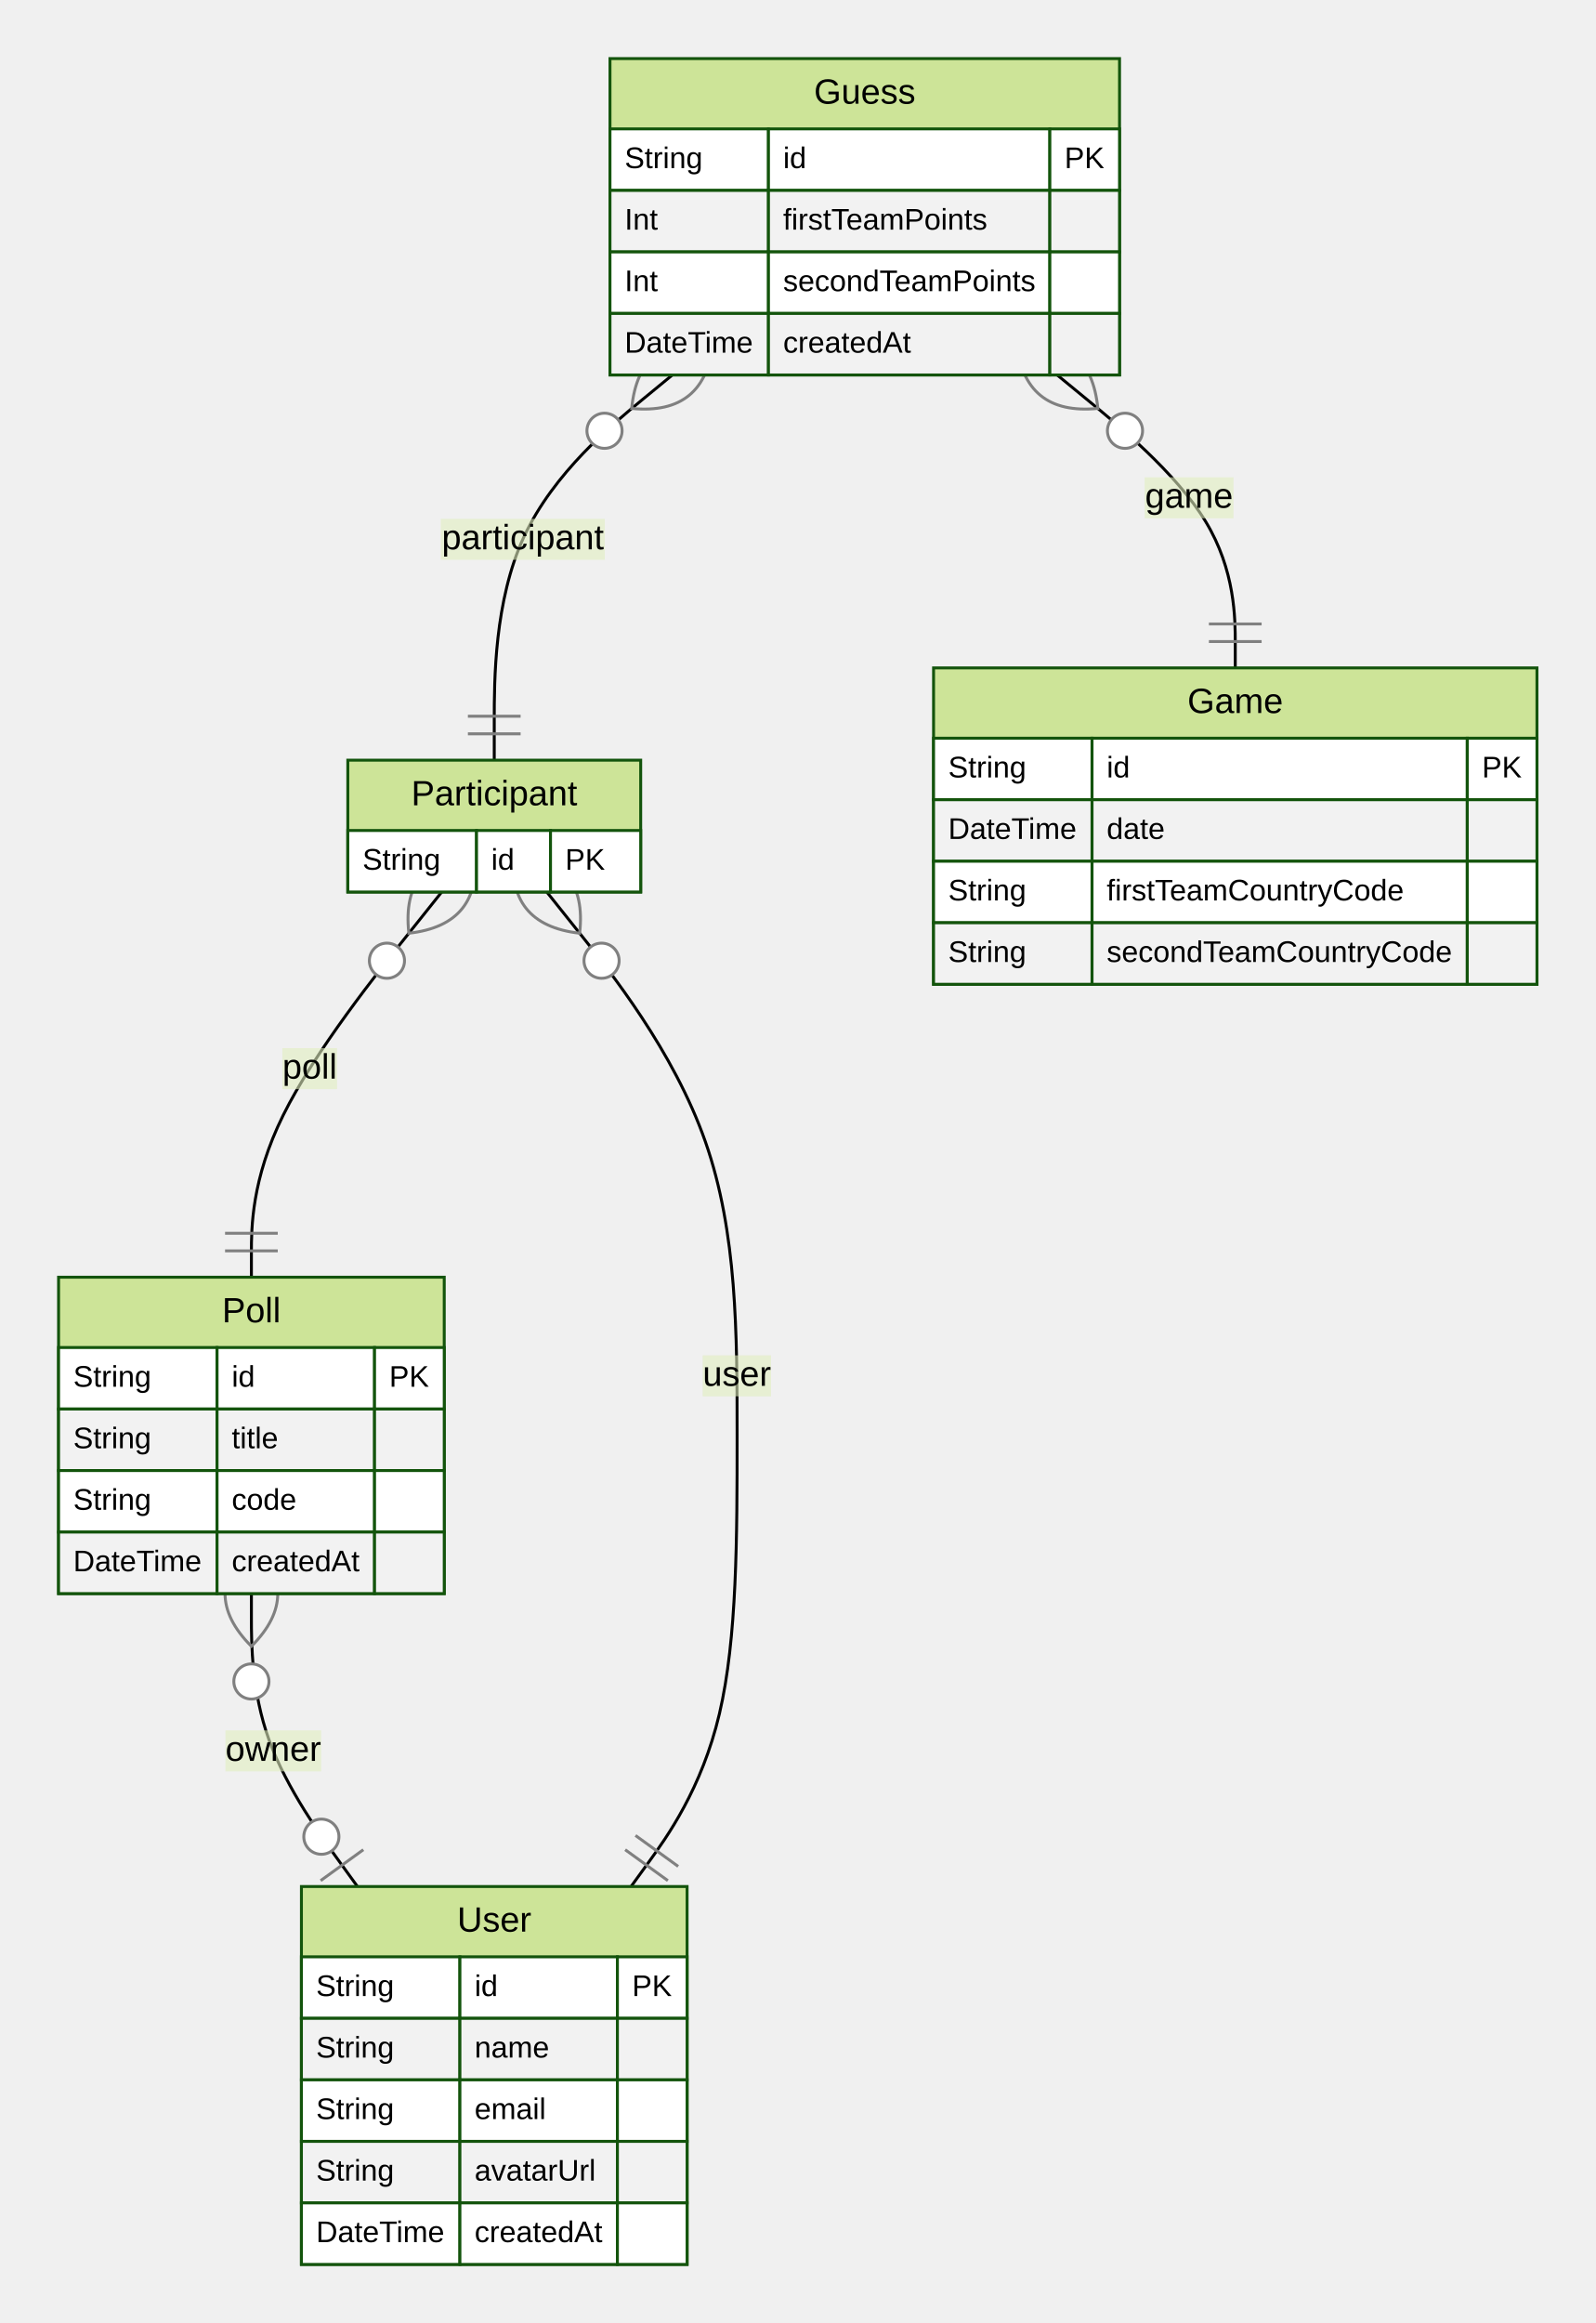
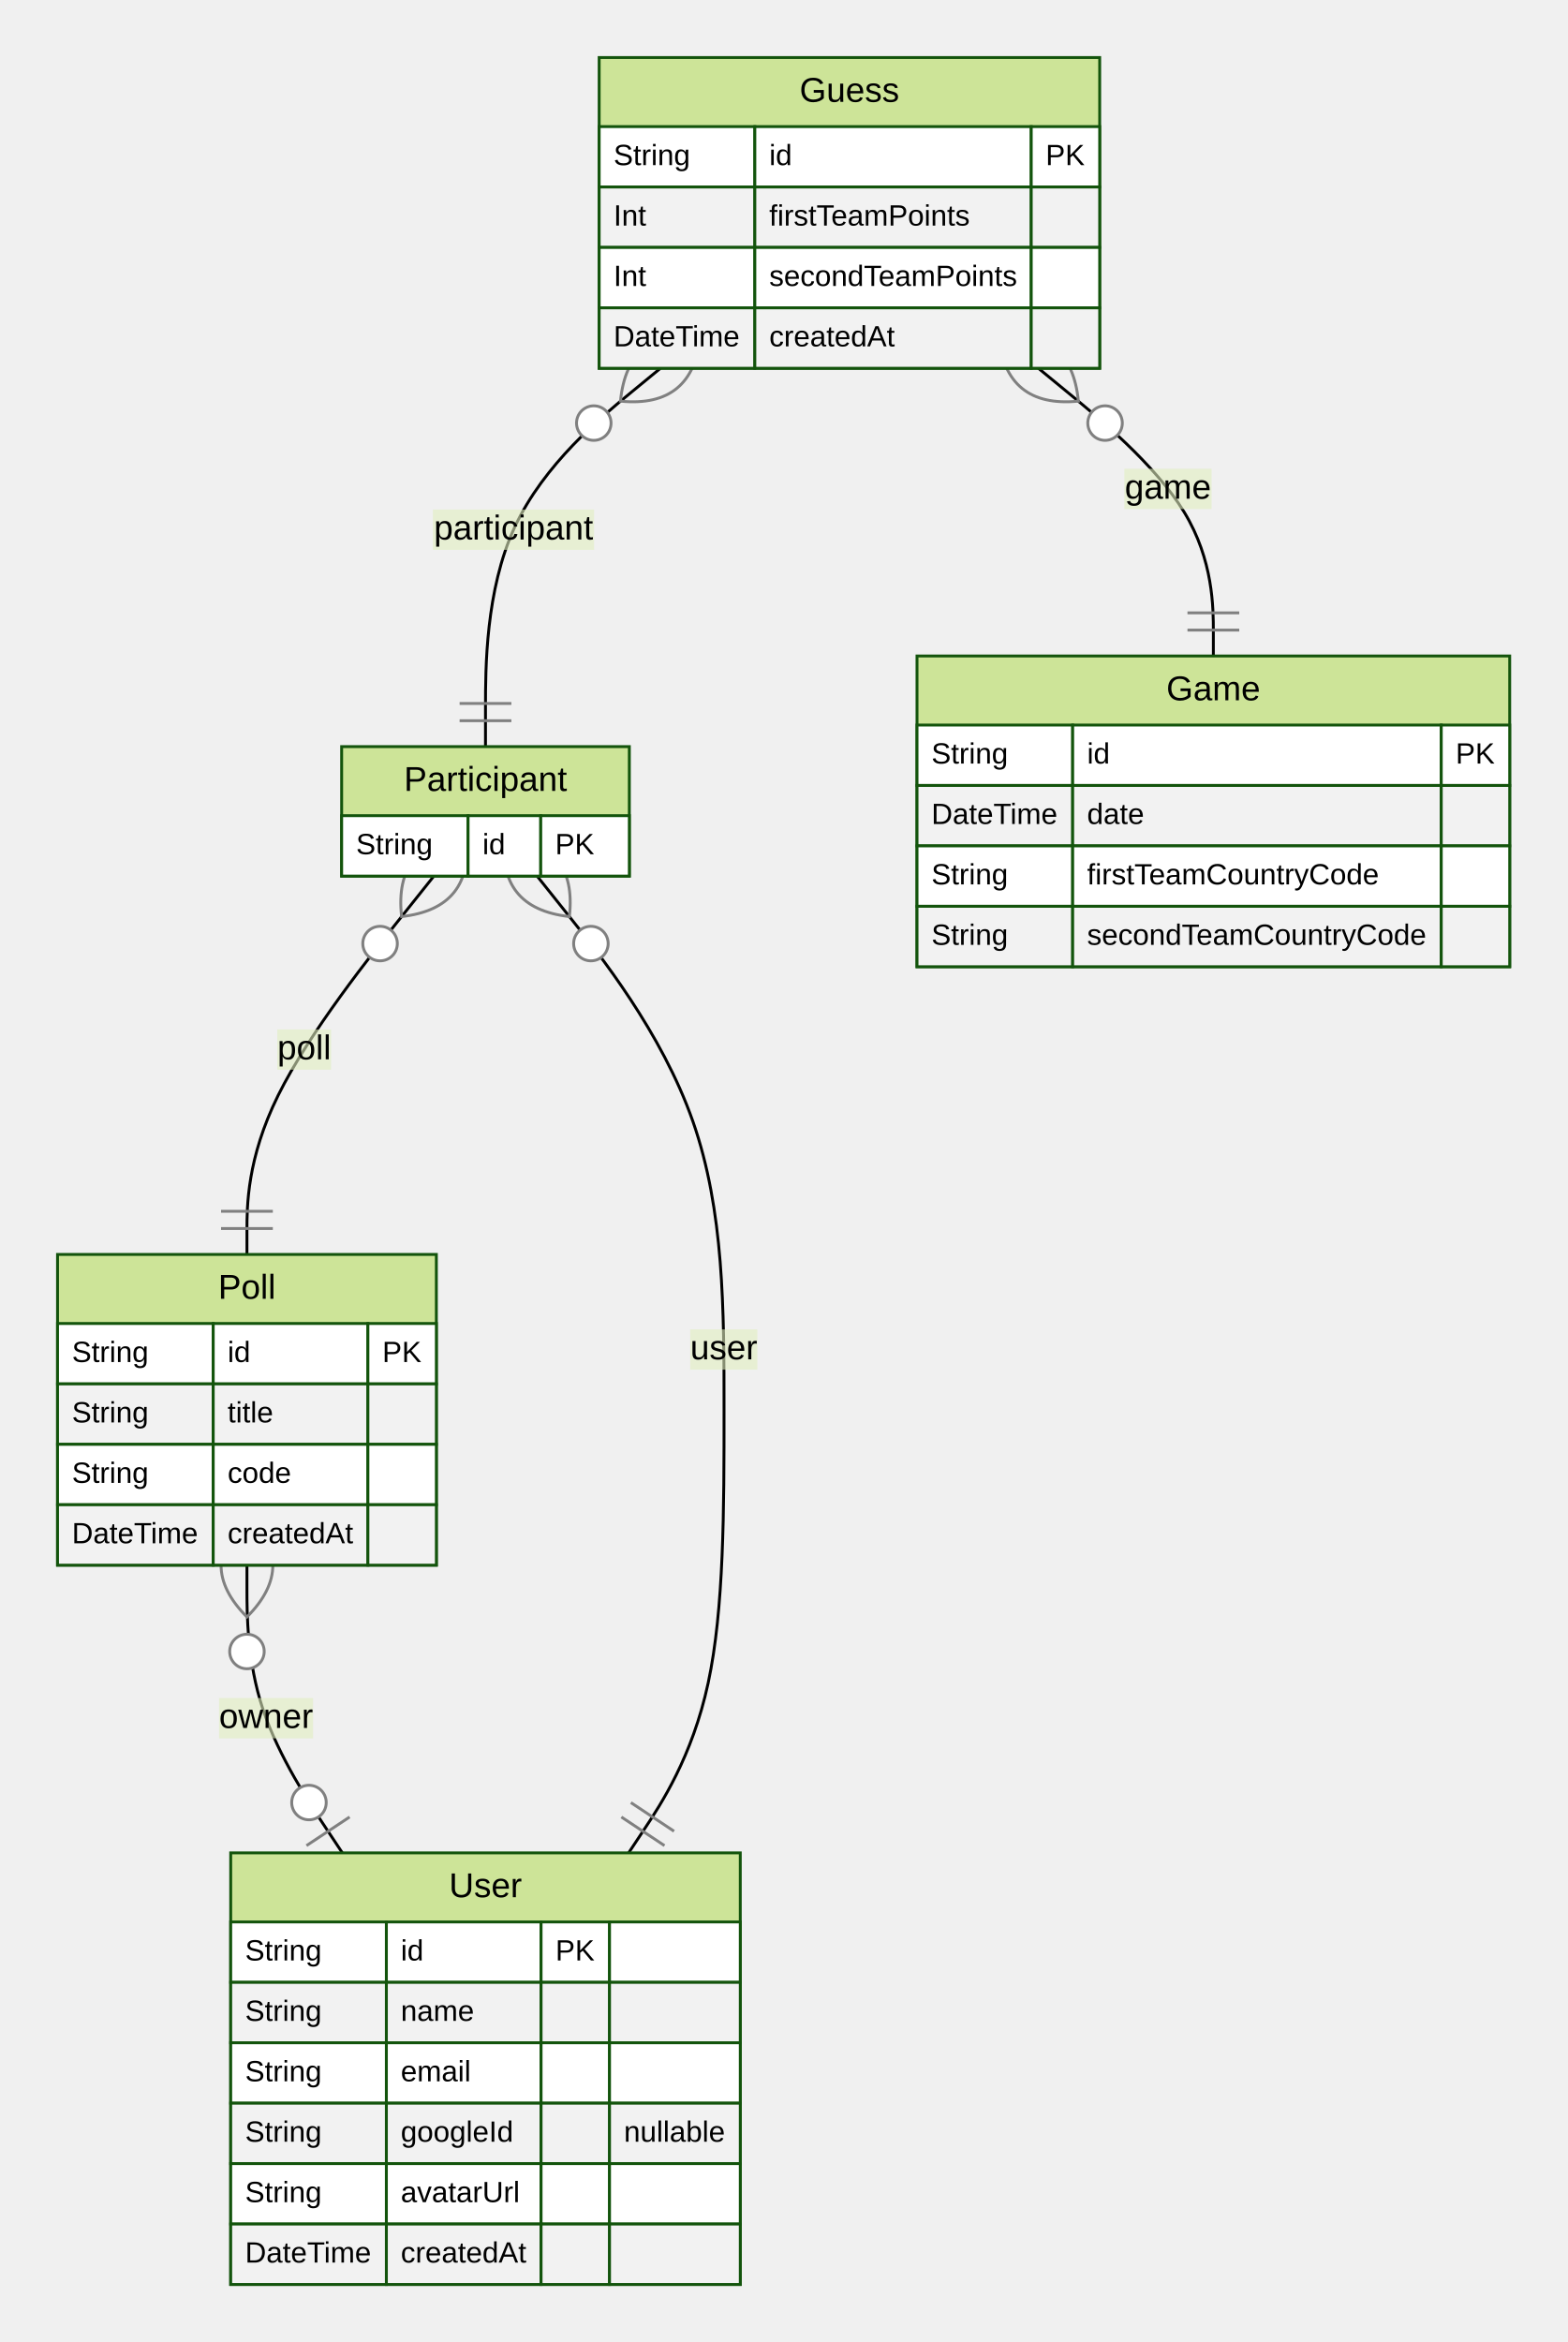
- <svg xmlns="http://www.w3.org/2000/svg" aria-labelledby="chart-title-mermaid-0 chart-desc-mermaid-0" role="img" viewBox="0 0 544.791 793" style="max-width: 544.791px; background-color: white;" width="100%" id="mermaid-0">
+ <svg xmlns="http://www.w3.org/2000/svg" aria-labelledby="chart-title-mermaid-0 chart-desc-mermaid-0" role="img" viewBox="0 0 544.791 814" style="max-width: 544.791px; background-color: white;" width="100%" id="mermaid-0">
  <style>#mermaid-0 {font-family:"trebuchet ms",verdana,arial,sans-serif;font-size:16px;fill:#000000;}#mermaid-0 .error-icon{fill:#552222;}#mermaid-0 .error-text{fill:#552222;stroke:#552222;}#mermaid-0 .edge-thickness-normal{stroke-width:2px;}#mermaid-0 .edge-thickness-thick{stroke-width:3.5px;}#mermaid-0 .edge-pattern-solid{stroke-dasharray:0;}#mermaid-0 .edge-pattern-dashed{stroke-dasharray:3;}#mermaid-0 .edge-pattern-dotted{stroke-dasharray:2;}#mermaid-0 .marker{fill:#000000;stroke:#000000;}#mermaid-0 .marker.cross{stroke:#000000;}#mermaid-0 svg{font-family:"trebuchet ms",verdana,arial,sans-serif;font-size:16px;}#mermaid-0 .entityBox{fill:#cde498;stroke:#13540c;}#mermaid-0 .attributeBoxOdd{fill:#ffffff;stroke:#13540c;}#mermaid-0 .attributeBoxEven{fill:#f2f2f2;stroke:#13540c;}#mermaid-0 .relationshipLabelBox{fill:hsl(78.158, 58.462%, 84.51%);opacity:0.7;background-color:hsl(78.158, 58.462%, 84.51%);}#mermaid-0 .relationshipLabelBox rect{opacity:0.5;}#mermaid-0 .relationshipLine{stroke:#000000;}#mermaid-0 :root{--mermaid-font-family:"trebuchet ms",verdana,arial,sans-serif;}</style>
  <g />
  <defs>
    <marker orient="auto" markerHeight="18" markerWidth="18" refY="9" refX="0" id="ONLY_ONE_START">
      <path d="M9,0 L9,18 M15,0 L15,18" fill="none" stroke="gray" />
    </marker>
  </defs>
  <defs>
    <marker orient="auto" markerHeight="18" markerWidth="18" refY="9" refX="18" id="ONLY_ONE_END">
      <path d="M3,0 L3,18 M9,0 L9,18" fill="none" stroke="gray" />
    </marker>
  </defs>
  <defs>
    <marker orient="auto" markerHeight="18" markerWidth="30" refY="9" refX="0" id="ZERO_OR_ONE_START">
      <circle r="6" cy="9" cx="21" fill="white" stroke="gray" />
      <path d="M9,0 L9,18" fill="none" stroke="gray" />
    </marker>
  </defs>
  <defs>
    <marker orient="auto" markerHeight="18" markerWidth="30" refY="9" refX="30" id="ZERO_OR_ONE_END">
      <circle r="6" cy="9" cx="9" fill="white" stroke="gray" />
      <path d="M21,0 L21,18" fill="none" stroke="gray" />
    </marker>
  </defs>
  <defs>
    <marker orient="auto" markerHeight="36" markerWidth="45" refY="18" refX="18" id="ONE_OR_MORE_START">
      <path d="M0,18 Q 18,0 36,18 Q 18,36 0,18 M42,9 L42,27" fill="none" stroke="gray" />
    </marker>
  </defs>
  <defs>
    <marker orient="auto" markerHeight="36" markerWidth="45" refY="18" refX="27" id="ONE_OR_MORE_END">
      <path d="M3,9 L3,27 M9,18 Q27,0 45,18 Q27,36 9,18" fill="none" stroke="gray" />
    </marker>
  </defs>
  <defs>
    <marker orient="auto" markerHeight="36" markerWidth="57" refY="18" refX="18" id="ZERO_OR_MORE_START">
      <circle r="6" cy="18" cx="48" fill="white" stroke="gray" />
      <path d="M0,18 Q18,0 36,18 Q18,36 0,18" fill="none" stroke="gray" />
    </marker>
  </defs>
  <defs>
    <marker orient="auto" markerHeight="36" markerWidth="57" refY="18" refX="39" id="ZERO_OR_MORE_END">
      <circle r="6" cy="18" cx="9" fill="white" stroke="gray" />
      <path d="M21,18 Q39,0 57,18 Q39,36 21,18" fill="none" stroke="gray" />
    </marker>
  </defs>
-   <path marker-start="url(#ZERO_OR_MORE_START)" marker-end="url(#ZERO_OR_ONE_END)" fill="none" stroke="gray" d="M85.841,544L85.841,552.333C85.841,560.667,85.841,577.333,91.876,594C97.911,610.667,109.981,627.333,116.016,635.667L122.051,644" class="er relationshipLine" />
-   <path marker-start="url(#ZERO_OR_MORE_START)" marker-end="url(#ONLY_ONE_END)" fill="none" stroke="gray" d="M186.702,304.5L197.532,318.083C208.362,331.667,230.023,358.833,240.853,389.75C251.683,420.667,251.683,455.333,251.683,490C251.683,524.667,251.683,559.333,245.648,585C239.613,610.667,227.543,627.333,221.508,635.667L215.473,644" class="er relationshipLine" />
+   <path marker-start="url(#ZERO_OR_MORE_START)" marker-end="url(#ZERO_OR_ONE_END)" fill="none" stroke="gray" d="M85.841,544L85.841,552.333C85.841,560.667,85.841,577.333,91.37,594C96.898,610.667,107.954,627.333,113.482,635.667L119.01,644" class="er relationshipLine" />
+   <path marker-start="url(#ZERO_OR_MORE_START)" marker-end="url(#ONLY_ONE_END)" fill="none" stroke="gray" d="M186.702,304.5L197.532,318.083C208.362,331.667,230.023,358.833,240.853,389.75C251.683,420.667,251.683,455.333,251.683,490C251.683,524.667,251.683,559.333,246.155,585C240.627,610.667,229.571,627.333,224.043,635.667L218.515,644" class="er relationshipLine" />
  <path marker-start="url(#ZERO_OR_MORE_START)" marker-end="url(#ONLY_ONE_END)" fill="none" stroke="gray" d="M150.823,304.5L139.992,318.083C129.162,331.667,107.502,358.833,96.672,380.75C85.841,402.667,85.841,419.333,85.841,427.667L85.841,436" class="er relationshipLine" />
  <path marker-start="url(#ZERO_OR_MORE_START)" marker-end="url(#ONLY_ONE_END)" fill="none" stroke="gray" d="M360.956,128L371.093,136.333C381.23,144.667,401.503,161.333,411.64,178C421.777,194.667,421.777,211.333,421.777,219.667L421.777,228" class="er relationshipLine" />
  <path marker-start="url(#ZERO_OR_MORE_START)" marker-end="url(#ONLY_ONE_END)" fill="none" stroke="gray" d="M229.583,128L219.446,136.333C209.309,144.667,189.036,161.333,178.899,183.25C168.762,205.167,168.762,232.333,168.762,245.917L168.762,259.5" class="er relationshipLine" />
  <g transform="translate(20,436 )" id="Poll">
    <rect height="108" width="131.683" y="0" x="0" stroke="gray" fill-opacity="100%" fill="honeydew" class="er entityBox" />
    <text transform="translate(65.84149,12)" style="font-family: &quot;trebuchet ms&quot;, verdana, arial, sans-serif;; font-size: 12px" text-anchor="middle" dominant-baseline="middle" y="0" x="0" id="entity-Poll" class="er entityLabel">Poll</text>
    <rect height="21" width="54.113" y="24" x="0" stroke="gray" fill-opacity="100%" fill="honeydew" class="er attributeBoxOdd" />
    <text transform="translate(5,34.5)" style="font-family: &quot;trebuchet ms&quot;, verdana, arial, sans-serif;; font-size: 10.2px" text-anchor="left" dominant-baseline="middle" y="0" x="0" id="entity-Poll-attr-1-type" class="er entityLabel">String</text>
    <rect height="21" width="53.775" y="24" x="54.113" stroke="gray" fill-opacity="100%" fill="honeydew" class="er attributeBoxOdd" />
    <text transform="translate(59.11313,34.5)" style="font-family: &quot;trebuchet ms&quot;, verdana, arial, sans-serif;; font-size: 10.2px" text-anchor="left" dominant-baseline="middle" y="0" x="0" id="entity-Poll-attr-1-name" class="er entityLabel">id</text>
    <rect height="21" width="23.795" y="24" x="107.888" stroke="gray" fill-opacity="100%" fill="honeydew" class="er attributeBoxOdd" />
    <text transform="translate(112.888,34.5)" style="font-family: &quot;trebuchet ms&quot;, verdana, arial, sans-serif;; font-size: 10.2px" text-anchor="left" dominant-baseline="middle" y="0" x="0" id="entity-Poll-attr-1-key" class="er entityLabel">PK</text>
    <rect height="21" width="54.113" y="45" x="0" stroke="gray" fill-opacity="100%" fill="honeydew" class="er attributeBoxEven" />
    <text transform="translate(5,55.5)" style="font-family: &quot;trebuchet ms&quot;, verdana, arial, sans-serif;; font-size: 10.2px" text-anchor="left" dominant-baseline="middle" y="0" x="0" id="entity-Poll-attr-2-type" class="er entityLabel">String</text>
    <rect height="21" width="53.775" y="45" x="54.113" stroke="gray" fill-opacity="100%" fill="honeydew" class="er attributeBoxEven" />
    <text transform="translate(59.11313,55.5)" style="font-family: &quot;trebuchet ms&quot;, verdana, arial, sans-serif;; font-size: 10.2px" text-anchor="left" dominant-baseline="middle" y="0" x="0" id="entity-Poll-attr-2-name" class="er entityLabel">title</text>
    <rect height="21" width="23.795" y="45" x="107.888" stroke="gray" fill-opacity="100%" fill="honeydew" class="er attributeBoxEven" />
    <text transform="translate(112.888,55.5)" style="font-family: &quot;trebuchet ms&quot;, verdana, arial, sans-serif;; font-size: 10.2px" text-anchor="left" dominant-baseline="middle" y="0" x="0" id="entity-Poll-attr-2-key" class="er entityLabel" />
    <rect height="21" width="54.113" y="66" x="0" stroke="gray" fill-opacity="100%" fill="honeydew" class="er attributeBoxOdd" />
    <text transform="translate(5,76.5)" style="font-family: &quot;trebuchet ms&quot;, verdana, arial, sans-serif;; font-size: 10.2px" text-anchor="left" dominant-baseline="middle" y="0" x="0" id="entity-Poll-attr-3-type" class="er entityLabel">String</text>
    <rect height="21" width="53.775" y="66" x="54.113" stroke="gray" fill-opacity="100%" fill="honeydew" class="er attributeBoxOdd" />
    <text transform="translate(59.11313,76.5)" style="font-family: &quot;trebuchet ms&quot;, verdana, arial, sans-serif;; font-size: 10.2px" text-anchor="left" dominant-baseline="middle" y="0" x="0" id="entity-Poll-attr-3-name" class="er entityLabel">code</text>
    <rect height="21" width="23.795" y="66" x="107.888" stroke="gray" fill-opacity="100%" fill="honeydew" class="er attributeBoxOdd" />
    <text transform="translate(112.888,76.5)" style="font-family: &quot;trebuchet ms&quot;, verdana, arial, sans-serif;; font-size: 10.2px" text-anchor="left" dominant-baseline="middle" y="0" x="0" id="entity-Poll-attr-3-key" class="er entityLabel" />
    <rect height="21" width="54.113" y="87" x="0" stroke="gray" fill-opacity="100%" fill="honeydew" class="er attributeBoxEven" />
    <text transform="translate(5,97.5)" style="font-family: &quot;trebuchet ms&quot;, verdana, arial, sans-serif;; font-size: 10.2px" text-anchor="left" dominant-baseline="middle" y="0" x="0" id="entity-Poll-attr-4-type" class="er entityLabel">DateTime</text>
    <rect height="21" width="53.775" y="87" x="54.113" stroke="gray" fill-opacity="100%" fill="honeydew" class="er attributeBoxEven" />
    <text transform="translate(59.11313,97.5)" style="font-family: &quot;trebuchet ms&quot;, verdana, arial, sans-serif;; font-size: 10.2px" text-anchor="left" dominant-baseline="middle" y="0" x="0" id="entity-Poll-attr-4-name" class="er entityLabel">createdAt</text>
    <rect height="21" width="23.795" y="87" x="107.888" stroke="gray" fill-opacity="100%" fill="honeydew" class="er attributeBoxEven" />
    <text transform="translate(112.888,97.5)" style="font-family: &quot;trebuchet ms&quot;, verdana, arial, sans-serif;; font-size: 10.2px" text-anchor="left" dominant-baseline="middle" y="0" x="0" id="entity-Poll-attr-4-key" class="er entityLabel" />
  </g>
  <g transform="translate(118.7622,259.5 )" id="Participant">
    <rect height="45" width="100" y="0" x="0" stroke="gray" fill-opacity="100%" fill="honeydew" class="er entityBox" />
    <text transform="translate(50,12)" style="font-family: &quot;trebuchet ms&quot;, verdana, arial, sans-serif;; font-size: 12px" text-anchor="middle" dominant-baseline="middle" y="0" x="0" id="entity-Participant" class="er entityLabel">Participant</text>
    <rect height="21" width="43.945" y="24" x="0" stroke="gray" fill-opacity="100%" fill="honeydew" class="er attributeBoxOdd" />
    <text transform="translate(5,34.5)" style="font-family: &quot;trebuchet ms&quot;, verdana, arial, sans-serif;; font-size: 10.2px" text-anchor="left" dominant-baseline="middle" y="0" x="0" id="entity-Participant-attr-1-type" class="er entityLabel">String</text>
    <rect height="21" width="25.262" y="24" x="43.945" stroke="gray" fill-opacity="100%" fill="honeydew" class="er attributeBoxOdd" />
    <text transform="translate(48.94526,34.5)" style="font-family: &quot;trebuchet ms&quot;, verdana, arial, sans-serif;; font-size: 10.2px" text-anchor="left" dominant-baseline="middle" y="0" x="0" id="entity-Participant-attr-1-name" class="er entityLabel">id</text>
    <rect height="21" width="30.793" y="24" x="69.207" stroke="gray" fill-opacity="100%" fill="honeydew" class="er attributeBoxOdd" />
    <text transform="translate(74.20681,34.5)" style="font-family: &quot;trebuchet ms&quot;, verdana, arial, sans-serif;; font-size: 10.2px" text-anchor="left" dominant-baseline="middle" y="0" x="0" id="entity-Participant-attr-1-key" class="er entityLabel">PK</text>
  </g>
-   <g transform="translate(102.9207,644 )" id="User">
-     <rect height="129" width="131.683" y="0" x="0" stroke="gray" fill-opacity="100%" fill="honeydew" class="er entityBox" />
-     <text transform="translate(65.84149,12)" style="font-family: &quot;trebuchet ms&quot;, verdana, arial, sans-serif;; font-size: 12px" text-anchor="middle" dominant-baseline="middle" y="0" x="0" id="entity-User" class="er entityLabel">User</text>
+   <g transform="translate(80.19414,644 )" id="User">
+     <rect height="150" width="177.136" y="0" x="0" stroke="gray" fill-opacity="100%" fill="honeydew" class="er entityBox" />
+     <text transform="translate(88.5681,12)" style="font-family: &quot;trebuchet ms&quot;, verdana, arial, sans-serif;; font-size: 12px" text-anchor="middle" dominant-baseline="middle" y="0" x="0" id="entity-User" class="er entityLabel">User</text>
    <rect height="21" width="54.113" y="24" x="0" stroke="gray" fill-opacity="100%" fill="honeydew" class="er attributeBoxOdd" />
    <text transform="translate(5,34.5)" style="font-family: &quot;trebuchet ms&quot;, verdana, arial, sans-serif;; font-size: 10.2px" text-anchor="left" dominant-baseline="middle" y="0" x="0" id="entity-User-attr-1-type" class="er entityLabel">String</text>
    <rect height="21" width="53.775" y="24" x="54.113" stroke="gray" fill-opacity="100%" fill="honeydew" class="er attributeBoxOdd" />
    <text transform="translate(59.11313,34.5)" style="font-family: &quot;trebuchet ms&quot;, verdana, arial, sans-serif;; font-size: 10.2px" text-anchor="left" dominant-baseline="middle" y="0" x="0" id="entity-User-attr-1-name" class="er entityLabel">id</text>
    <rect height="21" width="23.795" y="24" x="107.888" stroke="gray" fill-opacity="100%" fill="honeydew" class="er attributeBoxOdd" />
    <text transform="translate(112.888,34.5)" style="font-family: &quot;trebuchet ms&quot;, verdana, arial, sans-serif;; font-size: 10.2px" text-anchor="left" dominant-baseline="middle" y="0" x="0" id="entity-User-attr-1-key" class="er entityLabel">PK</text>
+     <rect height="21" width="45.453" y="24" x="131.683" stroke="gray" fill-opacity="100%" fill="honeydew" class="er attributeBoxOdd" />
+     <text transform="translate(136.683,34.5)" style="font-family: &quot;trebuchet ms&quot;, verdana, arial, sans-serif;; font-size: 10.2px" text-anchor="left" dominant-baseline="middle" y="0" x="0" id="entity-User-attr-1-comment" class="er entityLabel" />
    <rect height="21" width="54.113" y="45" x="0" stroke="gray" fill-opacity="100%" fill="honeydew" class="er attributeBoxEven" />
    <text transform="translate(5,55.5)" style="font-family: &quot;trebuchet ms&quot;, verdana, arial, sans-serif;; font-size: 10.2px" text-anchor="left" dominant-baseline="middle" y="0" x="0" id="entity-User-attr-2-type" class="er entityLabel">String</text>
    <rect height="21" width="53.775" y="45" x="54.113" stroke="gray" fill-opacity="100%" fill="honeydew" class="er attributeBoxEven" />
    <text transform="translate(59.11313,55.5)" style="font-family: &quot;trebuchet ms&quot;, verdana, arial, sans-serif;; font-size: 10.2px" text-anchor="left" dominant-baseline="middle" y="0" x="0" id="entity-User-attr-2-name" class="er entityLabel">name</text>
    <rect height="21" width="23.795" y="45" x="107.888" stroke="gray" fill-opacity="100%" fill="honeydew" class="er attributeBoxEven" />
    <text transform="translate(112.888,55.5)" style="font-family: &quot;trebuchet ms&quot;, verdana, arial, sans-serif;; font-size: 10.2px" text-anchor="left" dominant-baseline="middle" y="0" x="0" id="entity-User-attr-2-key" class="er entityLabel" />
+     <rect height="21" width="45.453" y="45" x="131.683" stroke="gray" fill-opacity="100%" fill="honeydew" class="er attributeBoxEven" />
+     <text transform="translate(136.683,55.5)" style="font-family: &quot;trebuchet ms&quot;, verdana, arial, sans-serif;; font-size: 10.2px" text-anchor="left" dominant-baseline="middle" y="0" x="0" id="entity-User-attr-2-comment" class="er entityLabel" />
    <rect height="21" width="54.113" y="66" x="0" stroke="gray" fill-opacity="100%" fill="honeydew" class="er attributeBoxOdd" />
    <text transform="translate(5,76.5)" style="font-family: &quot;trebuchet ms&quot;, verdana, arial, sans-serif;; font-size: 10.2px" text-anchor="left" dominant-baseline="middle" y="0" x="0" id="entity-User-attr-3-type" class="er entityLabel">String</text>
    <rect height="21" width="53.775" y="66" x="54.113" stroke="gray" fill-opacity="100%" fill="honeydew" class="er attributeBoxOdd" />
    <text transform="translate(59.11313,76.5)" style="font-family: &quot;trebuchet ms&quot;, verdana, arial, sans-serif;; font-size: 10.2px" text-anchor="left" dominant-baseline="middle" y="0" x="0" id="entity-User-attr-3-name" class="er entityLabel">email</text>
    <rect height="21" width="23.795" y="66" x="107.888" stroke="gray" fill-opacity="100%" fill="honeydew" class="er attributeBoxOdd" />
    <text transform="translate(112.888,76.5)" style="font-family: &quot;trebuchet ms&quot;, verdana, arial, sans-serif;; font-size: 10.2px" text-anchor="left" dominant-baseline="middle" y="0" x="0" id="entity-User-attr-3-key" class="er entityLabel" />
+     <rect height="21" width="45.453" y="66" x="131.683" stroke="gray" fill-opacity="100%" fill="honeydew" class="er attributeBoxOdd" />
+     <text transform="translate(136.683,76.5)" style="font-family: &quot;trebuchet ms&quot;, verdana, arial, sans-serif;; font-size: 10.2px" text-anchor="left" dominant-baseline="middle" y="0" x="0" id="entity-User-attr-3-comment" class="er entityLabel" />
    <rect height="21" width="54.113" y="87" x="0" stroke="gray" fill-opacity="100%" fill="honeydew" class="er attributeBoxEven" />
    <text transform="translate(5,97.5)" style="font-family: &quot;trebuchet ms&quot;, verdana, arial, sans-serif;; font-size: 10.2px" text-anchor="left" dominant-baseline="middle" y="0" x="0" id="entity-User-attr-4-type" class="er entityLabel">String</text>
    <rect height="21" width="53.775" y="87" x="54.113" stroke="gray" fill-opacity="100%" fill="honeydew" class="er attributeBoxEven" />
-     <text transform="translate(59.11313,97.5)" style="font-family: &quot;trebuchet ms&quot;, verdana, arial, sans-serif;; font-size: 10.2px" text-anchor="left" dominant-baseline="middle" y="0" x="0" id="entity-User-attr-4-name" class="er entityLabel">avatarUrl</text>
+     <text transform="translate(59.11313,97.5)" style="font-family: &quot;trebuchet ms&quot;, verdana, arial, sans-serif;; font-size: 10.2px" text-anchor="left" dominant-baseline="middle" y="0" x="0" id="entity-User-attr-4-name" class="er entityLabel">googleId</text>
    <rect height="21" width="23.795" y="87" x="107.888" stroke="gray" fill-opacity="100%" fill="honeydew" class="er attributeBoxEven" />
    <text transform="translate(112.888,97.5)" style="font-family: &quot;trebuchet ms&quot;, verdana, arial, sans-serif;; font-size: 10.2px" text-anchor="left" dominant-baseline="middle" y="0" x="0" id="entity-User-attr-4-key" class="er entityLabel" />
+     <rect height="21" width="45.453" y="87" x="131.683" stroke="gray" fill-opacity="100%" fill="honeydew" class="er attributeBoxEven" />
+     <text transform="translate(136.683,97.5)" style="font-family: &quot;trebuchet ms&quot;, verdana, arial, sans-serif;; font-size: 10.2px" text-anchor="left" dominant-baseline="middle" y="0" x="0" id="entity-User-attr-4-comment" class="er entityLabel">nullable</text>
    <rect height="21" width="54.113" y="108" x="0" stroke="gray" fill-opacity="100%" fill="honeydew" class="er attributeBoxOdd" />
-     <text transform="translate(5,118.5)" style="font-family: &quot;trebuchet ms&quot;, verdana, arial, sans-serif;; font-size: 10.2px" text-anchor="left" dominant-baseline="middle" y="0" x="0" id="entity-User-attr-5-type" class="er entityLabel">DateTime</text>
+     <text transform="translate(5,118.5)" style="font-family: &quot;trebuchet ms&quot;, verdana, arial, sans-serif;; font-size: 10.2px" text-anchor="left" dominant-baseline="middle" y="0" x="0" id="entity-User-attr-5-type" class="er entityLabel">String</text>
    <rect height="21" width="53.775" y="108" x="54.113" stroke="gray" fill-opacity="100%" fill="honeydew" class="er attributeBoxOdd" />
-     <text transform="translate(59.11313,118.5)" style="font-family: &quot;trebuchet ms&quot;, verdana, arial, sans-serif;; font-size: 10.2px" text-anchor="left" dominant-baseline="middle" y="0" x="0" id="entity-User-attr-5-name" class="er entityLabel">createdAt</text>
+     <text transform="translate(59.11313,118.5)" style="font-family: &quot;trebuchet ms&quot;, verdana, arial, sans-serif;; font-size: 10.2px" text-anchor="left" dominant-baseline="middle" y="0" x="0" id="entity-User-attr-5-name" class="er entityLabel">avatarUrl</text>
    <rect height="21" width="23.795" y="108" x="107.888" stroke="gray" fill-opacity="100%" fill="honeydew" class="er attributeBoxOdd" />
    <text transform="translate(112.888,118.5)" style="font-family: &quot;trebuchet ms&quot;, verdana, arial, sans-serif;; font-size: 10.2px" text-anchor="left" dominant-baseline="middle" y="0" x="0" id="entity-User-attr-5-key" class="er entityLabel" />
+     <rect height="21" width="45.453" y="108" x="131.683" stroke="gray" fill-opacity="100%" fill="honeydew" class="er attributeBoxOdd" />
+     <text transform="translate(136.683,118.5)" style="font-family: &quot;trebuchet ms&quot;, verdana, arial, sans-serif;; font-size: 10.2px" text-anchor="left" dominant-baseline="middle" y="0" x="0" id="entity-User-attr-5-comment" class="er entityLabel" />
+     <rect height="21" width="54.113" y="129" x="0" stroke="gray" fill-opacity="100%" fill="honeydew" class="er attributeBoxEven" />
+     <text transform="translate(5,139.5)" style="font-family: &quot;trebuchet ms&quot;, verdana, arial, sans-serif;; font-size: 10.2px" text-anchor="left" dominant-baseline="middle" y="0" x="0" id="entity-User-attr-6-type" class="er entityLabel">DateTime</text>
+     <rect height="21" width="53.775" y="129" x="54.113" stroke="gray" fill-opacity="100%" fill="honeydew" class="er attributeBoxEven" />
+     <text transform="translate(59.11313,139.5)" style="font-family: &quot;trebuchet ms&quot;, verdana, arial, sans-serif;; font-size: 10.2px" text-anchor="left" dominant-baseline="middle" y="0" x="0" id="entity-User-attr-6-name" class="er entityLabel">createdAt</text>
+     <rect height="21" width="23.795" y="129" x="107.888" stroke="gray" fill-opacity="100%" fill="honeydew" class="er attributeBoxEven" />
+     <text transform="translate(112.888,139.5)" style="font-family: &quot;trebuchet ms&quot;, verdana, arial, sans-serif;; font-size: 10.2px" text-anchor="left" dominant-baseline="middle" y="0" x="0" id="entity-User-attr-6-key" class="er entityLabel" />
+     <rect height="21" width="45.453" y="129" x="131.683" stroke="gray" fill-opacity="100%" fill="honeydew" class="er attributeBoxEven" />
+     <text transform="translate(136.683,139.5)" style="font-family: &quot;trebuchet ms&quot;, verdana, arial, sans-serif;; font-size: 10.2px" text-anchor="left" dominant-baseline="middle" y="0" x="0" id="entity-User-attr-6-comment" class="er entityLabel" />
  </g>
  <g transform="translate(318.7622,228 )" id="Game">
    <rect height="108" width="206.029" y="0" x="0" stroke="gray" fill-opacity="100%" fill="honeydew" class="er entityBox" />
    <text transform="translate(103.0145,12)" style="font-family: &quot;trebuchet ms&quot;, verdana, arial, sans-serif;; font-size: 12px" text-anchor="middle" dominant-baseline="middle" y="0" x="0" id="entity-Game" class="er entityLabel">Game</text>
    <rect height="21" width="54.113" y="24" x="0" stroke="gray" fill-opacity="100%" fill="honeydew" class="er attributeBoxOdd" />
    <text transform="translate(5,34.5)" style="font-family: &quot;trebuchet ms&quot;, verdana, arial, sans-serif;; font-size: 10.2px" text-anchor="left" dominant-baseline="middle" y="0" x="0" id="entity-Game-attr-1-type" class="er entityLabel">String</text>
    <rect height="21" width="128.121" y="24" x="54.113" stroke="gray" fill-opacity="100%" fill="honeydew" class="er attributeBoxOdd" />
    <text transform="translate(59.11313,34.5)" style="font-family: &quot;trebuchet ms&quot;, verdana, arial, sans-serif;; font-size: 10.2px" text-anchor="left" dominant-baseline="middle" y="0" x="0" id="entity-Game-attr-1-name" class="er entityLabel">id</text>
    <rect height="21" width="23.795" y="24" x="182.234" stroke="gray" fill-opacity="100%" fill="honeydew" class="er attributeBoxOdd" />
    <text transform="translate(187.2339,34.5)" style="font-family: &quot;trebuchet ms&quot;, verdana, arial, sans-serif;; font-size: 10.2px" text-anchor="left" dominant-baseline="middle" y="0" x="0" id="entity-Game-attr-1-key" class="er entityLabel">PK</text>
    <rect height="21" width="54.113" y="45" x="0" stroke="gray" fill-opacity="100%" fill="honeydew" class="er attributeBoxEven" />
    <text transform="translate(5,55.5)" style="font-family: &quot;trebuchet ms&quot;, verdana, arial, sans-serif;; font-size: 10.2px" text-anchor="left" dominant-baseline="middle" y="0" x="0" id="entity-Game-attr-2-type" class="er entityLabel">DateTime</text>
    <rect height="21" width="128.121" y="45" x="54.113" stroke="gray" fill-opacity="100%" fill="honeydew" class="er attributeBoxEven" />
    <text transform="translate(59.11313,55.5)" style="font-family: &quot;trebuchet ms&quot;, verdana, arial, sans-serif;; font-size: 10.2px" text-anchor="left" dominant-baseline="middle" y="0" x="0" id="entity-Game-attr-2-name" class="er entityLabel">date</text>
    <rect height="21" width="23.795" y="45" x="182.234" stroke="gray" fill-opacity="100%" fill="honeydew" class="er attributeBoxEven" />
    <text transform="translate(187.2339,55.5)" style="font-family: &quot;trebuchet ms&quot;, verdana, arial, sans-serif;; font-size: 10.2px" text-anchor="left" dominant-baseline="middle" y="0" x="0" id="entity-Game-attr-2-key" class="er entityLabel" />
    <rect height="21" width="54.113" y="66" x="0" stroke="gray" fill-opacity="100%" fill="honeydew" class="er attributeBoxOdd" />
    <text transform="translate(5,76.5)" style="font-family: &quot;trebuchet ms&quot;, verdana, arial, sans-serif;; font-size: 10.2px" text-anchor="left" dominant-baseline="middle" y="0" x="0" id="entity-Game-attr-3-type" class="er entityLabel">String</text>
    <rect height="21" width="128.121" y="66" x="54.113" stroke="gray" fill-opacity="100%" fill="honeydew" class="er attributeBoxOdd" />
    <text transform="translate(59.11313,76.5)" style="font-family: &quot;trebuchet ms&quot;, verdana, arial, sans-serif;; font-size: 10.2px" text-anchor="left" dominant-baseline="middle" y="0" x="0" id="entity-Game-attr-3-name" class="er entityLabel">firstTeamCountryCode</text>
    <rect height="21" width="23.795" y="66" x="182.234" stroke="gray" fill-opacity="100%" fill="honeydew" class="er attributeBoxOdd" />
    <text transform="translate(187.2339,76.5)" style="font-family: &quot;trebuchet ms&quot;, verdana, arial, sans-serif;; font-size: 10.2px" text-anchor="left" dominant-baseline="middle" y="0" x="0" id="entity-Game-attr-3-key" class="er entityLabel" />
    <rect height="21" width="54.113" y="87" x="0" stroke="gray" fill-opacity="100%" fill="honeydew" class="er attributeBoxEven" />
    <text transform="translate(5,97.5)" style="font-family: &quot;trebuchet ms&quot;, verdana, arial, sans-serif;; font-size: 10.2px" text-anchor="left" dominant-baseline="middle" y="0" x="0" id="entity-Game-attr-4-type" class="er entityLabel">String</text>
    <rect height="21" width="128.121" y="87" x="54.113" stroke="gray" fill-opacity="100%" fill="honeydew" class="er attributeBoxEven" />
    <text transform="translate(59.11313,97.5)" style="font-family: &quot;trebuchet ms&quot;, verdana, arial, sans-serif;; font-size: 10.2px" text-anchor="left" dominant-baseline="middle" y="0" x="0" id="entity-Game-attr-4-name" class="er entityLabel">secondTeamCountryCode</text>
    <rect height="21" width="23.795" y="87" x="182.234" stroke="gray" fill-opacity="100%" fill="honeydew" class="er attributeBoxEven" />
    <text transform="translate(187.2339,97.5)" style="font-family: &quot;trebuchet ms&quot;, verdana, arial, sans-serif;; font-size: 10.2px" text-anchor="left" dominant-baseline="middle" y="0" x="0" id="entity-Game-attr-4-key" class="er entityLabel" />
  </g>
  <g transform="translate(208.2763,20 )" id="Guess">
    <rect height="108" width="173.986" y="0" x="0" stroke="gray" fill-opacity="100%" fill="honeydew" class="er entityBox" />
    <text transform="translate(86.99312,12)" style="font-family: &quot;trebuchet ms&quot;, verdana, arial, sans-serif;; font-size: 12px" text-anchor="middle" dominant-baseline="middle" y="0" x="0" id="entity-Guess" class="er entityLabel">Guess</text>
    <rect height="21" width="54.113" y="24" x="0" stroke="gray" fill-opacity="100%" fill="honeydew" class="er attributeBoxOdd" />
    <text transform="translate(5,34.5)" style="font-family: &quot;trebuchet ms&quot;, verdana, arial, sans-serif;; font-size: 10.2px" text-anchor="left" dominant-baseline="middle" y="0" x="0" id="entity-Guess-attr-1-type" class="er entityLabel">String</text>
    <rect height="21" width="96.078" y="24" x="54.113" stroke="gray" fill-opacity="100%" fill="honeydew" class="er attributeBoxOdd" />
    <text transform="translate(59.11313,34.5)" style="font-family: &quot;trebuchet ms&quot;, verdana, arial, sans-serif;; font-size: 10.2px" text-anchor="left" dominant-baseline="middle" y="0" x="0" id="entity-Guess-attr-1-name" class="er entityLabel">id</text>
    <rect height="21" width="23.795" y="24" x="150.191" stroke="gray" fill-opacity="100%" fill="honeydew" class="er attributeBoxOdd" />
    <text transform="translate(155.1913,34.5)" style="font-family: &quot;trebuchet ms&quot;, verdana, arial, sans-serif;; font-size: 10.2px" text-anchor="left" dominant-baseline="middle" y="0" x="0" id="entity-Guess-attr-1-key" class="er entityLabel">PK</text>
    <rect height="21" width="54.113" y="45" x="0" stroke="gray" fill-opacity="100%" fill="honeydew" class="er attributeBoxEven" />
    <text transform="translate(5,55.5)" style="font-family: &quot;trebuchet ms&quot;, verdana, arial, sans-serif;; font-size: 10.2px" text-anchor="left" dominant-baseline="middle" y="0" x="0" id="entity-Guess-attr-2-type" class="er entityLabel">Int</text>
    <rect height="21" width="96.078" y="45" x="54.113" stroke="gray" fill-opacity="100%" fill="honeydew" class="er attributeBoxEven" />
    <text transform="translate(59.11313,55.5)" style="font-family: &quot;trebuchet ms&quot;, verdana, arial, sans-serif;; font-size: 10.2px" text-anchor="left" dominant-baseline="middle" y="0" x="0" id="entity-Guess-attr-2-name" class="er entityLabel">firstTeamPoints</text>
    <rect height="21" width="23.795" y="45" x="150.191" stroke="gray" fill-opacity="100%" fill="honeydew" class="er attributeBoxEven" />
    <text transform="translate(155.1913,55.5)" style="font-family: &quot;trebuchet ms&quot;, verdana, arial, sans-serif;; font-size: 10.2px" text-anchor="left" dominant-baseline="middle" y="0" x="0" id="entity-Guess-attr-2-key" class="er entityLabel" />
    <rect height="21" width="54.113" y="66" x="0" stroke="gray" fill-opacity="100%" fill="honeydew" class="er attributeBoxOdd" />
    <text transform="translate(5,76.5)" style="font-family: &quot;trebuchet ms&quot;, verdana, arial, sans-serif;; font-size: 10.2px" text-anchor="left" dominant-baseline="middle" y="0" x="0" id="entity-Guess-attr-3-type" class="er entityLabel">Int</text>
    <rect height="21" width="96.078" y="66" x="54.113" stroke="gray" fill-opacity="100%" fill="honeydew" class="er attributeBoxOdd" />
    <text transform="translate(59.11313,76.5)" style="font-family: &quot;trebuchet ms&quot;, verdana, arial, sans-serif;; font-size: 10.2px" text-anchor="left" dominant-baseline="middle" y="0" x="0" id="entity-Guess-attr-3-name" class="er entityLabel">secondTeamPoints</text>
    <rect height="21" width="23.795" y="66" x="150.191" stroke="gray" fill-opacity="100%" fill="honeydew" class="er attributeBoxOdd" />
    <text transform="translate(155.1913,76.5)" style="font-family: &quot;trebuchet ms&quot;, verdana, arial, sans-serif;; font-size: 10.2px" text-anchor="left" dominant-baseline="middle" y="0" x="0" id="entity-Guess-attr-3-key" class="er entityLabel" />
    <rect height="21" width="54.113" y="87" x="0" stroke="gray" fill-opacity="100%" fill="honeydew" class="er attributeBoxEven" />
    <text transform="translate(5,97.5)" style="font-family: &quot;trebuchet ms&quot;, verdana, arial, sans-serif;; font-size: 10.2px" text-anchor="left" dominant-baseline="middle" y="0" x="0" id="entity-Guess-attr-4-type" class="er entityLabel">DateTime</text>
    <rect height="21" width="96.078" y="87" x="54.113" stroke="gray" fill-opacity="100%" fill="honeydew" class="er attributeBoxEven" />
    <text transform="translate(59.11313,97.5)" style="font-family: &quot;trebuchet ms&quot;, verdana, arial, sans-serif;; font-size: 10.2px" text-anchor="left" dominant-baseline="middle" y="0" x="0" id="entity-Guess-attr-4-name" class="er entityLabel">createdAt</text>
    <rect height="21" width="23.795" y="87" x="150.191" stroke="gray" fill-opacity="100%" fill="honeydew" class="er attributeBoxEven" />
    <text transform="translate(155.1913,97.5)" style="font-family: &quot;trebuchet ms&quot;, verdana, arial, sans-serif;; font-size: 10.2px" text-anchor="left" dominant-baseline="middle" y="0" x="0" id="entity-Guess-attr-4-key" class="er entityLabel" />
  </g>
-   <rect fill-opacity="85%" fill="white" height="14" width="32.688" y="590.7" x="76.968" class="er relationshipLabelBox" />
-   <text style="font-family: &quot;trebuchet ms&quot;, verdana, arial, sans-serif;; font-size: 12px" dominant-baseline="middle" text-anchor="middle" y="597.7" x="93.312" id="rel1" class="er relationshipLabel">owner</text>
-   <rect fill-opacity="85%" fill="white" height="14" width="23.348" y="462.676" x="239.928" class="er relationshipLabelBox" />
-   <text style="font-family: &quot;trebuchet ms&quot;, verdana, arial, sans-serif;; font-size: 12px" dominant-baseline="middle" text-anchor="middle" y="469.676" x="251.601" id="rel2" class="er relationshipLabel">user</text>
+   <rect fill-opacity="85%" fill="white" height="14" width="32.688" y="590.185" x="76.147" class="er relationshipLabelBox" />
+   <text style="font-family: &quot;trebuchet ms&quot;, verdana, arial, sans-serif;; font-size: 12px" dominant-baseline="middle" text-anchor="middle" y="597.185" x="92.491" id="rel1" class="er relationshipLabel">owner</text>
+   <rect fill-opacity="85%" fill="white" height="14" width="23.348" y="462.055" x="239.92" class="er relationshipLabelBox" />
+   <text style="font-family: &quot;trebuchet ms&quot;, verdana, arial, sans-serif;; font-size: 12px" dominant-baseline="middle" text-anchor="middle" y="469.055" x="251.594" id="rel2" class="er relationshipLabel">user</text>
  <rect fill-opacity="85%" fill="white" height="14" width="18.688" y="357.795" x="96.4" class="er relationshipLabelBox" />
  <text style="font-family: &quot;trebuchet ms&quot;, verdana, arial, sans-serif;; font-size: 12px" dominant-baseline="middle" text-anchor="middle" y="364.795" x="105.744" id="rel3" class="er relationshipLabel">poll</text>
  <rect fill-opacity="85%" fill="white" height="14" width="30.344" y="162.93" x="390.825" class="er relationshipLabelBox" />
  <text style="font-family: &quot;trebuchet ms&quot;, verdana, arial, sans-serif;; font-size: 12px" dominant-baseline="middle" text-anchor="middle" y="169.93" x="405.997" id="rel4" class="er relationshipLabel">game</text>
  <rect fill-opacity="85%" fill="white" height="14" width="56.031" y="177.114" x="150.49" class="er relationshipLabelBox" />
  <text style="font-family: &quot;trebuchet ms&quot;, verdana, arial, sans-serif;; font-size: 12px" dominant-baseline="middle" text-anchor="middle" y="184.114" x="178.506" id="rel5" class="er relationshipLabel">participant</text>
</svg>
